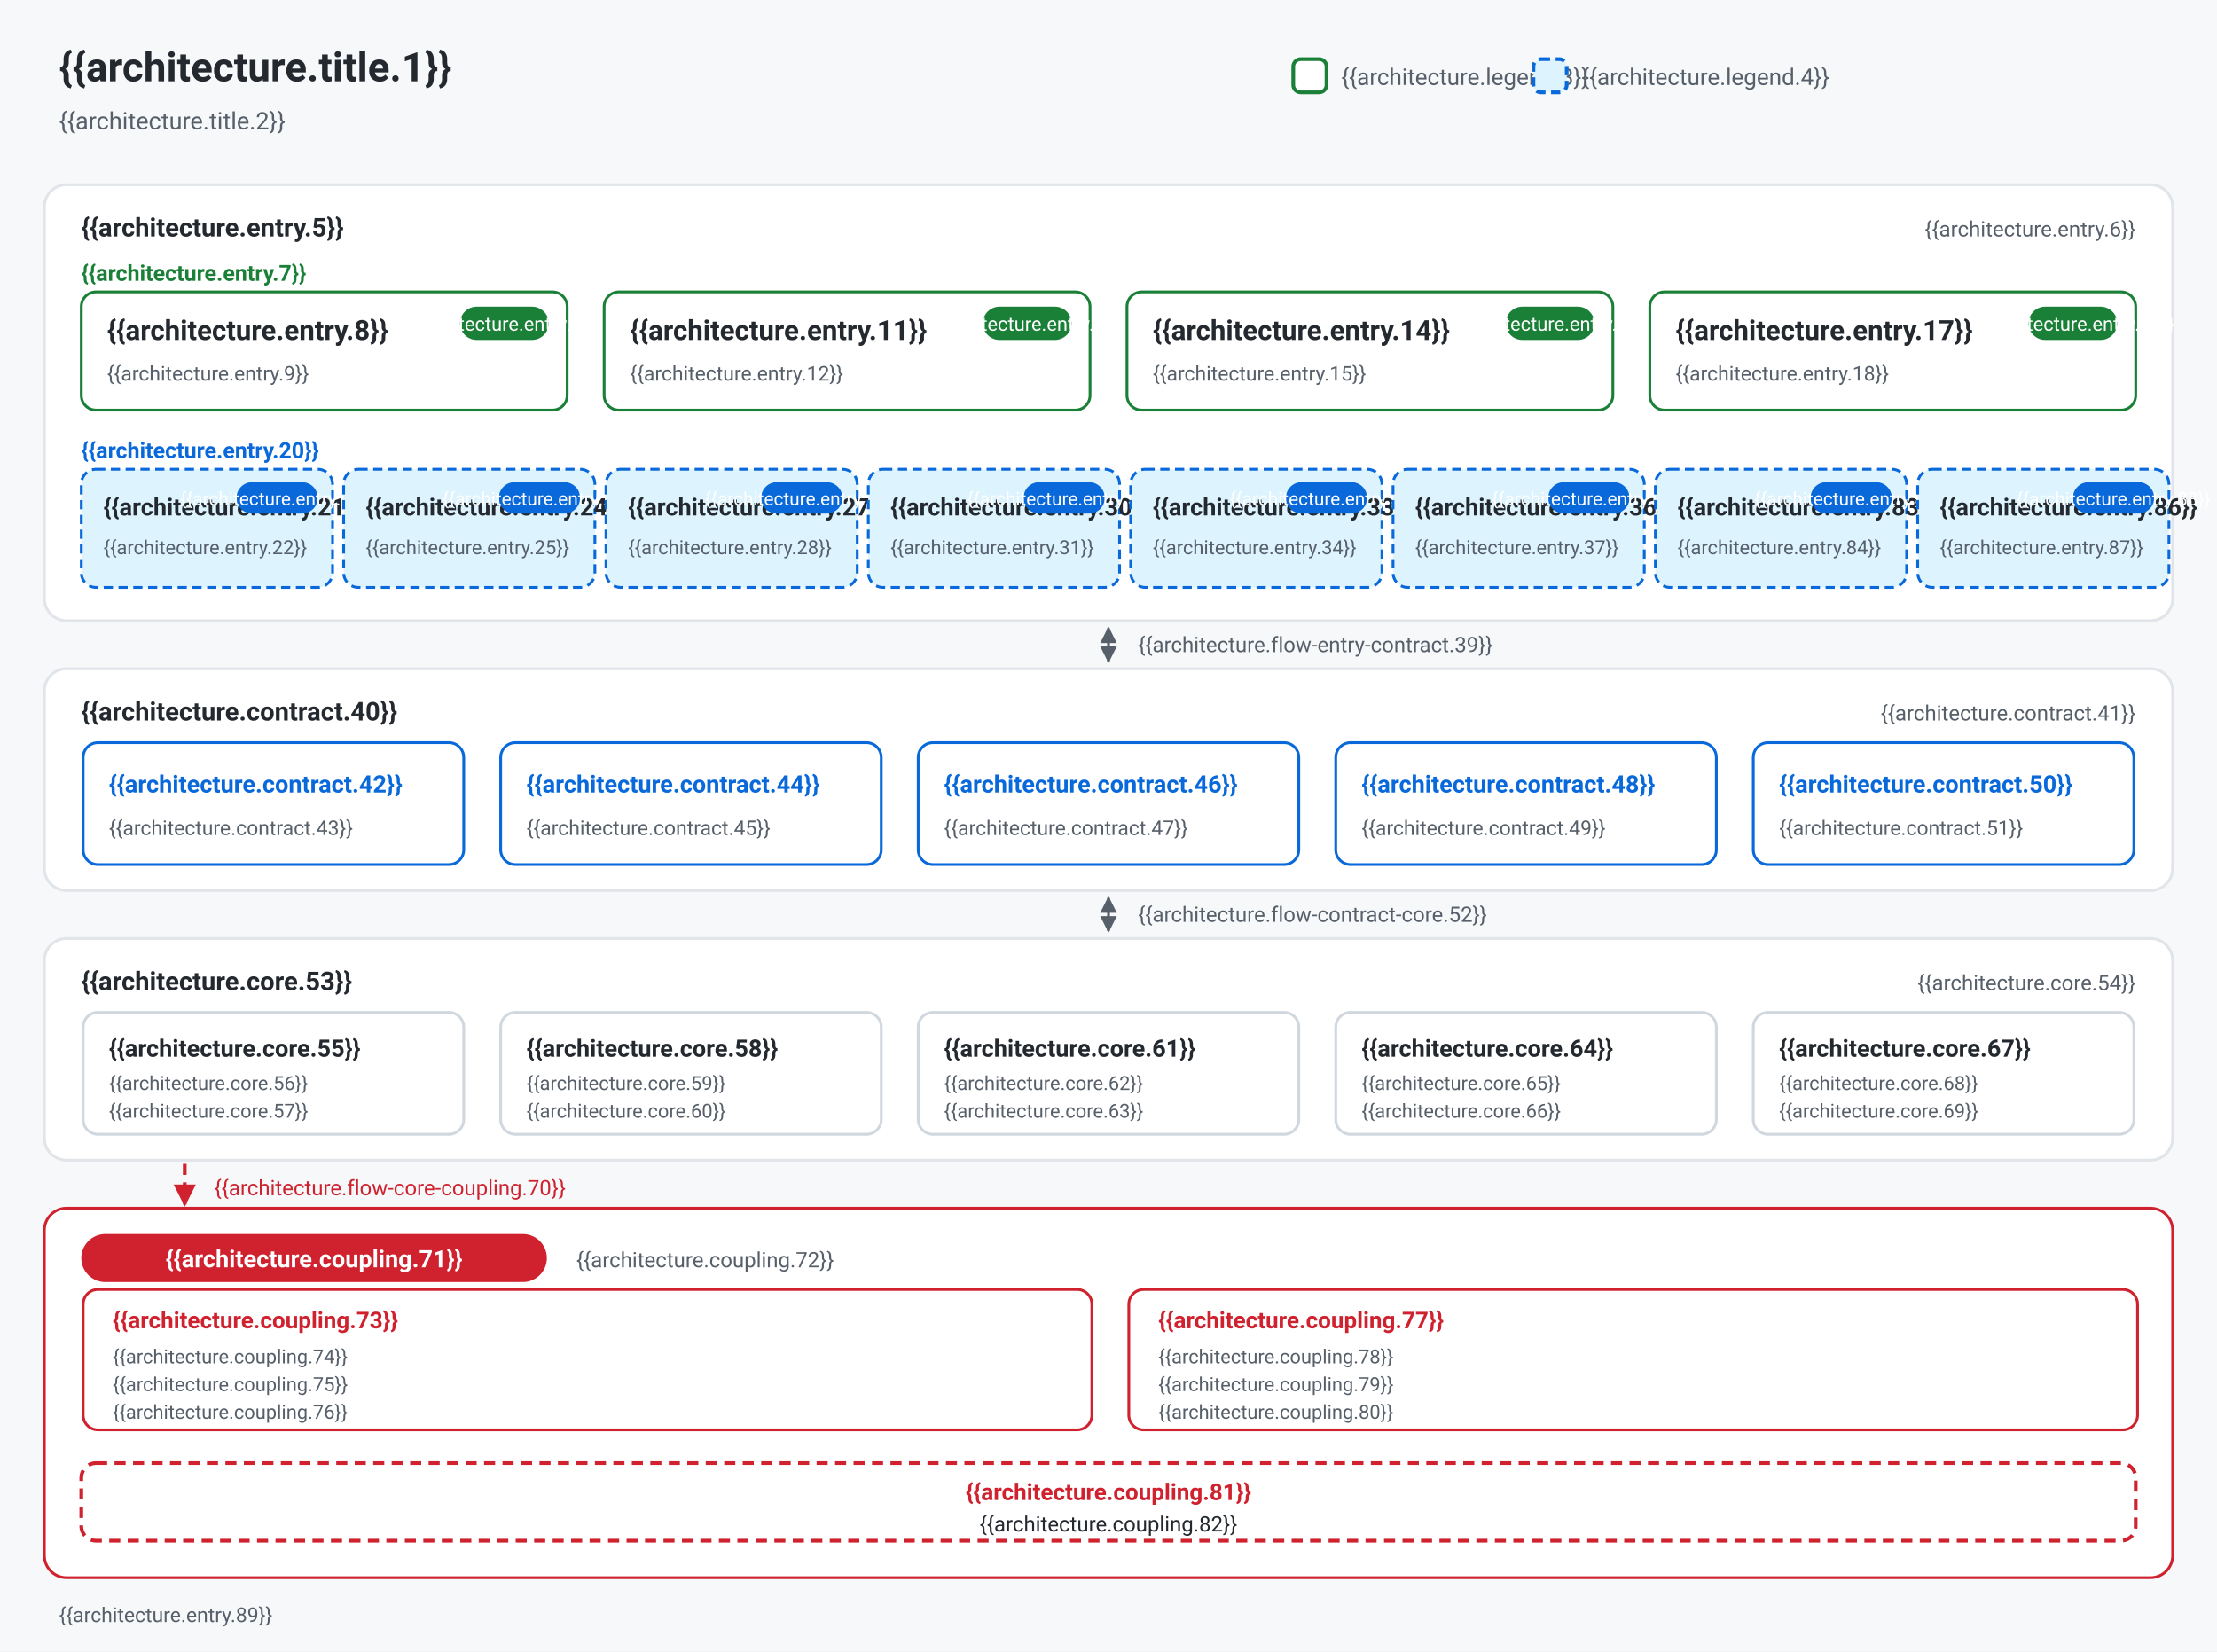
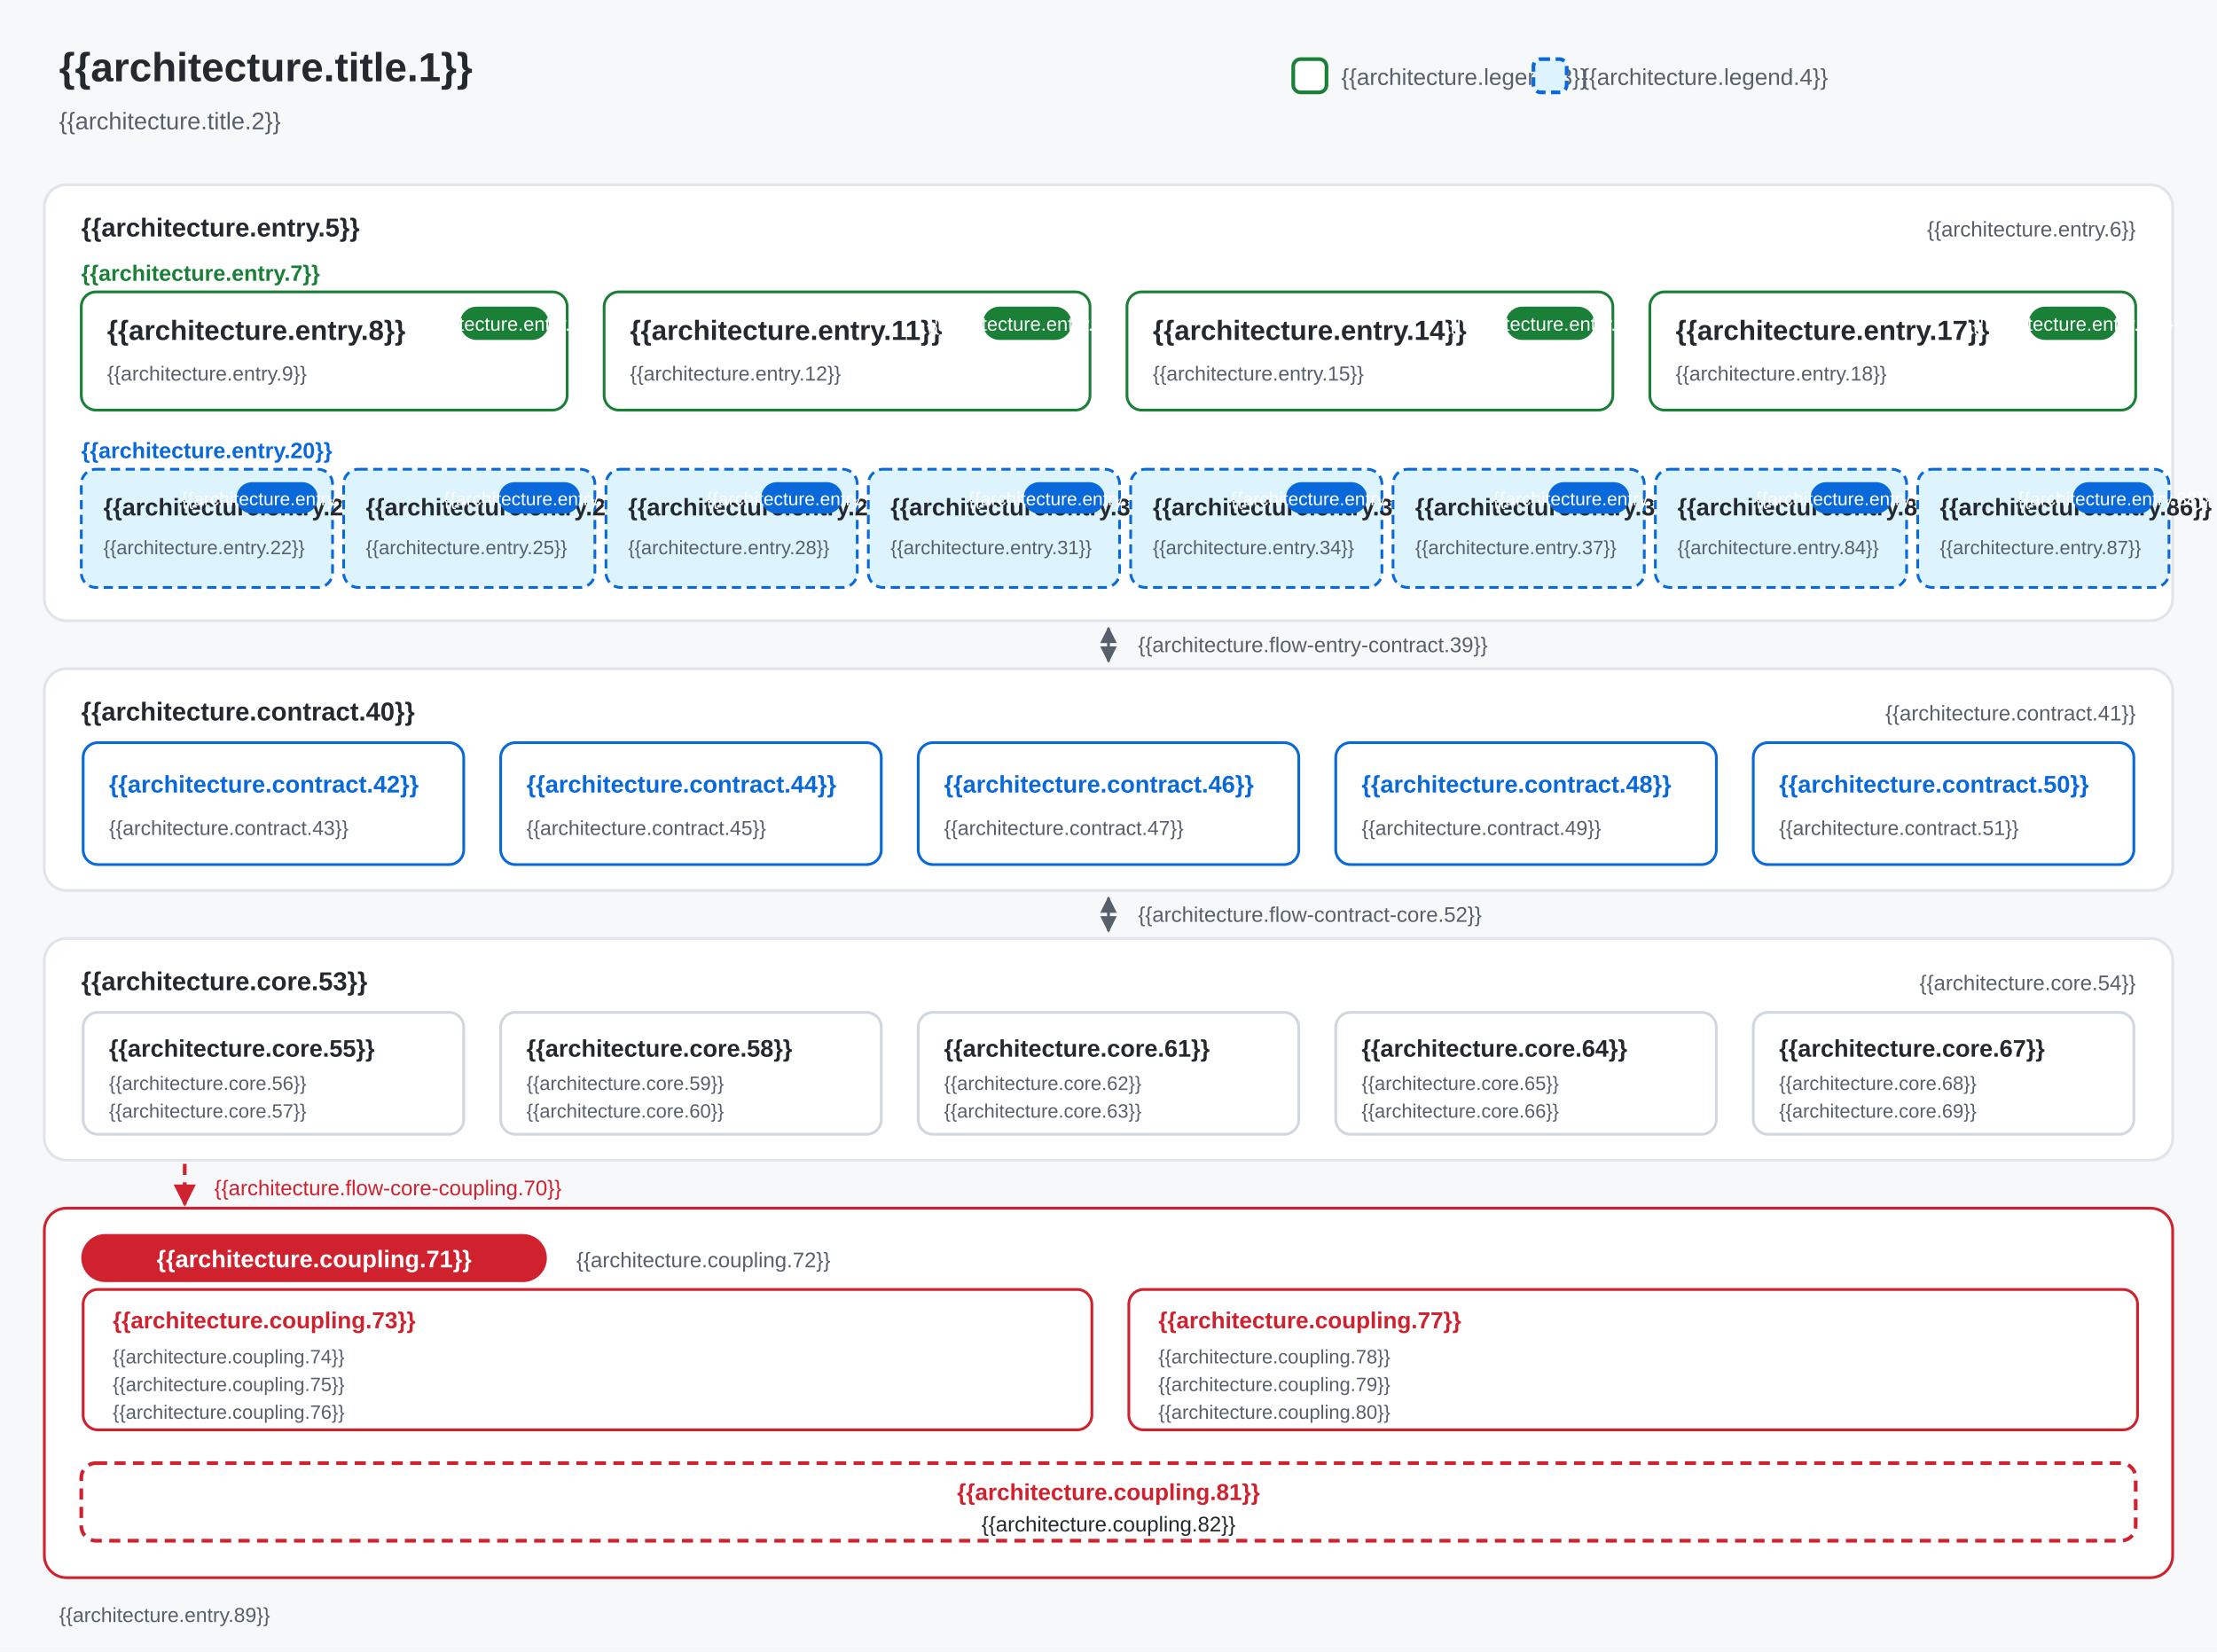
- <svg xmlns="http://www.w3.org/2000/svg" viewBox="0 0 1200 894" width="1200" height="894" role="img" font-family="-apple-system, BlinkMacSystemFont, &quot;Segoe UI&quot;, Roboto, &quot;Helvetica Neue&quot;, Arial, &quot;Noto Sans SC&quot;, &quot;PingFang SC&quot;, &quot;Microsoft YaHei&quot;, sans-serif">
+ <svg xmlns="http://www.w3.org/2000/svg" viewBox="0 0 1200 894" width="1200" height="894" role="img" font-family="Arial, &quot;Noto Sans CJK SC&quot;, -apple-system, BlinkMacSystemFont, &quot;Segoe UI&quot;, Roboto, &quot;Helvetica Neue&quot;, &quot;Noto Sans SC&quot;, &quot;PingFang SC&quot;, &quot;Microsoft YaHei&quot;, sans-serif">
  <defs>
    <marker id="arrow" viewBox="0 0 10 10" refX="9" refY="5" markerWidth="6" markerHeight="6" orient="auto-start-reverse">
      <path d="M0,0 L10,5 L0,10 z" fill="#57606a" />
    </marker>
    <marker id="arrow-red" viewBox="0 0 10 10" refX="9" refY="5" markerWidth="6" markerHeight="6" orient="auto-start-reverse">
      <path d="M0,0 L10,5 L0,10 z" fill="#cf222e" />
    </marker>
  </defs>
  <rect x="0" y="0" width="1200" height="894" fill="#f6f8fa" />
  <text x="32" y="44" font-size="22" font-weight="700" fill="#24292f">{{architecture.title.1}}</text>
  <text x="32" y="70" font-size="13" fill="#57606a">{{architecture.title.2}}</text>
  <rect x="700" y="32" width="18" height="18" rx="4" fill="#ffffff" stroke="#1a7f37" stroke-width="2" />
  <text x="726" y="46" font-size="12.5" fill="#57606a">{{architecture.legend.3}}</text>
  <rect x="830" y="32" width="18" height="18" rx="4" fill="#ddf4ff" stroke="#0969da" stroke-width="2" stroke-dasharray="5 3" />
  <text x="856" y="46" font-size="12.5" fill="#57606a">{{architecture.legend.4}}</text>
  <rect x="24" y="100" width="1152" height="236" rx="12" fill="#ffffff" stroke="#e1e4e8" stroke-width="1.5" />
  <text x="44" y="128" font-size="14" font-weight="600" fill="#24292f">{{architecture.entry.5}}</text>
  <text x="1156" y="128" font-size="11.5" fill="#57606a" text-anchor="end">{{architecture.entry.6}}</text>
  <text x="44" y="152" font-size="12" font-weight="600" fill="#1a7f37">{{architecture.entry.7}}</text>
  <rect x="44" y="158" width="263" height="64" rx="8" fill="#ffffff" stroke="#1a7f37" stroke-width="1.5" />
  <text x="58" y="184" font-size="15" font-weight="600" fill="#24292f">{{architecture.entry.8}}</text>
  <text x="58" y="206" font-size="11" fill="#57606a">{{architecture.entry.9}}</text>
  <rect x="249" y="166" width="48" height="18" rx="9" fill="#1a7f37" />
  <text x="273" y="179" font-size="10.5" fill="#ffffff" text-anchor="middle">{{architecture.entry.10}}</text>
  <rect x="327" y="158" width="263" height="64" rx="8" fill="#ffffff" stroke="#1a7f37" stroke-width="1.5" />
  <text x="341" y="184" font-size="15" font-weight="600" fill="#24292f">{{architecture.entry.11}}</text>
  <text x="341" y="206" font-size="11" fill="#57606a">{{architecture.entry.12}}</text>
  <rect x="532" y="166" width="48" height="18" rx="9" fill="#1a7f37" />
  <text x="556" y="179" font-size="10.5" fill="#ffffff" text-anchor="middle">{{architecture.entry.13}}</text>
  <rect x="610" y="158" width="263" height="64" rx="8" fill="#ffffff" stroke="#1a7f37" stroke-width="1.5" />
  <text x="624" y="184" font-size="15" font-weight="600" fill="#24292f">{{architecture.entry.14}}</text>
  <text x="624" y="206" font-size="11" fill="#57606a">{{architecture.entry.15}}</text>
  <rect x="815" y="166" width="48" height="18" rx="9" fill="#1a7f37" />
  <text x="839" y="179" font-size="10.5" fill="#ffffff" text-anchor="middle">{{architecture.entry.16}}</text>
  <rect x="893" y="158" width="263" height="64" rx="8" fill="#ffffff" stroke="#1a7f37" stroke-width="1.5" />
  <text x="907" y="184" font-size="15" font-weight="600" fill="#24292f">{{architecture.entry.17}}</text>
  <text x="907" y="206" font-size="11" fill="#57606a">{{architecture.entry.18}}</text>
  <rect x="1098" y="166" width="48" height="18" rx="9" fill="#1a7f37" />
  <text x="1122" y="179" font-size="10.5" fill="#ffffff" text-anchor="middle">{{architecture.entry.19}}</text>
  <text x="44" y="248" font-size="12" font-weight="600" fill="#0969da">{{architecture.entry.20}}</text>
  <rect x="44" y="254" width="136" height="64" rx="8" fill="#ddf4ff" stroke="#0969da" stroke-width="1.5" stroke-dasharray="5 3" />
  <text x="56" y="279" font-size="13" font-weight="600" fill="#24292f">{{architecture.entry.21}}</text>
  <text x="56" y="300" font-size="10.5" fill="#57606a">{{architecture.entry.22}}</text>
  <rect x="128" y="261" width="44" height="17" rx="8.5" fill="#0969da" />
  <text x="150" y="273.5" font-size="10" fill="#ffffff" text-anchor="middle">{{architecture.entry.23}}</text>
  <rect x="186" y="254" width="136" height="64" rx="8" fill="#ddf4ff" stroke="#0969da" stroke-width="1.5" stroke-dasharray="5 3" />
  <text x="198" y="279" font-size="13" font-weight="600" fill="#24292f">{{architecture.entry.24}}</text>
  <text x="198" y="300" font-size="10.5" fill="#57606a">{{architecture.entry.25}}</text>
  <rect x="270" y="261" width="44" height="17" rx="8.5" fill="#0969da" />
  <text x="292" y="273.5" font-size="10" fill="#ffffff" text-anchor="middle">{{architecture.entry.26}}</text>
  <rect x="328" y="254" width="136" height="64" rx="8" fill="#ddf4ff" stroke="#0969da" stroke-width="1.5" stroke-dasharray="5 3" />
  <text x="340" y="279" font-size="13" font-weight="600" fill="#24292f">{{architecture.entry.27}}</text>
  <text x="340" y="300" font-size="10.5" fill="#57606a">{{architecture.entry.28}}</text>
  <rect x="412" y="261" width="44" height="17" rx="8.5" fill="#0969da" />
  <text x="434" y="273.5" font-size="10" fill="#ffffff" text-anchor="middle">{{architecture.entry.29}}</text>
  <rect x="470" y="254" width="136" height="64" rx="8" fill="#ddf4ff" stroke="#0969da" stroke-width="1.5" stroke-dasharray="5 3" />
  <text x="482" y="279" font-size="13" font-weight="600" fill="#24292f">{{architecture.entry.30}}</text>
  <text x="482" y="300" font-size="10.5" fill="#57606a">{{architecture.entry.31}}</text>
  <rect x="554" y="261" width="44" height="17" rx="8.5" fill="#0969da" />
  <text x="576" y="273.5" font-size="10" fill="#ffffff" text-anchor="middle">{{architecture.entry.32}}</text>
  <rect x="612" y="254" width="136" height="64" rx="8" fill="#ddf4ff" stroke="#0969da" stroke-width="1.5" stroke-dasharray="5 3" />
  <text x="624" y="279" font-size="13" font-weight="600" fill="#24292f">{{architecture.entry.33}}</text>
  <text x="624" y="300" font-size="10.5" fill="#57606a">{{architecture.entry.34}}</text>
  <rect x="696" y="261" width="44" height="17" rx="8.5" fill="#0969da" />
  <text x="718" y="273.5" font-size="10" fill="#ffffff" text-anchor="middle">{{architecture.entry.35}}</text>
  <rect x="754" y="254" width="136" height="64" rx="8" fill="#ddf4ff" stroke="#0969da" stroke-width="1.5" stroke-dasharray="5 3" />
  <text x="766" y="279" font-size="13" font-weight="600" fill="#24292f">{{architecture.entry.36}}</text>
  <text x="766" y="300" font-size="10.5" fill="#57606a">{{architecture.entry.37}}</text>
  <rect x="838" y="261" width="44" height="17" rx="8.5" fill="#0969da" />
  <text x="860" y="273.5" font-size="10" fill="#ffffff" text-anchor="middle">{{architecture.entry.38}}</text>
  <line x1="600" y1="340" x2="600" y2="358" stroke="#57606a" stroke-width="1.5" marker-start="url(#arrow)" marker-end="url(#arrow)" />
  <text x="616" y="353" font-size="11.5" fill="#57606a">{{architecture.flow-entry-contract.39}}</text>
  <rect x="24" y="362" width="1152" height="120" rx="12" fill="#ffffff" stroke="#e1e4e8" stroke-width="1.5" />
  <text x="44" y="390" font-size="14" font-weight="600" fill="#24292f">{{architecture.contract.40}}</text>
  <text x="1156" y="390" font-size="11.5" fill="#57606a" text-anchor="end">{{architecture.contract.41}}</text>
  <rect x="45" y="402" width="206" height="66" rx="8" fill="#ffffff" stroke="#0969da" stroke-width="1.5" />
  <text x="59" y="429" font-size="13" font-weight="600" fill="#0969da">{{architecture.contract.42}}</text>
  <text x="59" y="452" font-size="11" fill="#57606a">{{architecture.contract.43}}</text>
  <rect x="271" y="402" width="206" height="66" rx="8" fill="#ffffff" stroke="#0969da" stroke-width="1.5" />
  <text x="285" y="429" font-size="13" font-weight="600" fill="#0969da">{{architecture.contract.44}}</text>
  <text x="285" y="452" font-size="11" fill="#57606a">{{architecture.contract.45}}</text>
  <rect x="497" y="402" width="206" height="66" rx="8" fill="#ffffff" stroke="#0969da" stroke-width="1.5" />
  <text x="511" y="429" font-size="13" font-weight="600" fill="#0969da">{{architecture.contract.46}}</text>
  <text x="511" y="452" font-size="11" fill="#57606a">{{architecture.contract.47}}</text>
  <rect x="723" y="402" width="206" height="66" rx="8" fill="#ffffff" stroke="#0969da" stroke-width="1.5" />
  <text x="737" y="429" font-size="13" font-weight="600" fill="#0969da">{{architecture.contract.48}}</text>
  <text x="737" y="452" font-size="11" fill="#57606a">{{architecture.contract.49}}</text>
  <rect x="949" y="402" width="206" height="66" rx="8" fill="#ffffff" stroke="#0969da" stroke-width="1.5" />
  <text x="963" y="429" font-size="13" font-weight="600" fill="#0969da">{{architecture.contract.50}}</text>
  <text x="963" y="452" font-size="11" fill="#57606a">{{architecture.contract.51}}</text>
  <line x1="600" y1="486" x2="600" y2="504" stroke="#57606a" stroke-width="1.5" marker-start="url(#arrow)" marker-end="url(#arrow)" />
  <text x="616" y="499" font-size="11.5" fill="#57606a">{{architecture.flow-contract-core.52}}</text>
  <rect x="24" y="508" width="1152" height="120" rx="12" fill="#ffffff" stroke="#e1e4e8" stroke-width="1.5" />
  <text x="44" y="536" font-size="14" font-weight="600" fill="#24292f">{{architecture.core.53}}</text>
  <text x="1156" y="536" font-size="11.5" fill="#57606a" text-anchor="end">{{architecture.core.54}}</text>
  <rect x="45" y="548" width="206" height="66" rx="8" fill="#ffffff" stroke="#d0d7de" stroke-width="1.5" />
  <text x="59" y="572" font-size="13" font-weight="600" fill="#24292f">{{architecture.core.55}}</text>
  <text x="59" y="590" font-size="10.5" fill="#57606a">{{architecture.core.56}}</text>
  <text x="59" y="605" font-size="10.5" fill="#57606a">{{architecture.core.57}}</text>
  <rect x="271" y="548" width="206" height="66" rx="8" fill="#ffffff" stroke="#d0d7de" stroke-width="1.5" />
  <text x="285" y="572" font-size="13" font-weight="600" fill="#24292f">{{architecture.core.58}}</text>
  <text x="285" y="590" font-size="10.5" fill="#57606a">{{architecture.core.59}}</text>
  <text x="285" y="605" font-size="10.5" fill="#57606a">{{architecture.core.60}}</text>
  <rect x="497" y="548" width="206" height="66" rx="8" fill="#ffffff" stroke="#d0d7de" stroke-width="1.5" />
  <text x="511" y="572" font-size="13" font-weight="600" fill="#24292f">{{architecture.core.61}}</text>
  <text x="511" y="590" font-size="10.5" fill="#57606a">{{architecture.core.62}}</text>
  <text x="511" y="605" font-size="10.5" fill="#57606a">{{architecture.core.63}}</text>
  <rect x="723" y="548" width="206" height="66" rx="8" fill="#ffffff" stroke="#d0d7de" stroke-width="1.5" />
  <text x="737" y="572" font-size="13" font-weight="600" fill="#24292f">{{architecture.core.64}}</text>
  <text x="737" y="590" font-size="10.5" fill="#57606a">{{architecture.core.65}}</text>
  <text x="737" y="605" font-size="10.5" fill="#57606a">{{architecture.core.66}}</text>
  <rect x="949" y="548" width="206" height="66" rx="8" fill="#ffffff" stroke="#d0d7de" stroke-width="1.5" />
  <text x="963" y="572" font-size="13" font-weight="600" fill="#24292f">{{architecture.core.67}}</text>
  <text x="963" y="590" font-size="10.5" fill="#57606a">{{architecture.core.68}}</text>
  <text x="963" y="605" font-size="10.5" fill="#57606a">{{architecture.core.69}}</text>
  <line x1="100" y1="630" x2="100" y2="652" stroke="#cf222e" stroke-width="2" stroke-dasharray="6 4" marker-end="url(#arrow-red)" />
  <text x="116" y="647" font-size="11.5" fill="#cf222e">{{architecture.flow-core-coupling.70}}</text>
  <rect x="24" y="654" width="1152" height="200" rx="12" fill="#ffffff" stroke="#cf222e" stroke-width="1.5" />
  <rect x="44" y="668" width="252" height="26" rx="13" fill="#cf222e" />
  <text x="170" y="686" font-size="13" font-weight="600" fill="#ffffff" text-anchor="middle">{{architecture.coupling.71}}</text>
  <text x="312" y="686" font-size="11.5" fill="#57606a">{{architecture.coupling.72}}</text>
  <rect x="45" y="698" width="546" height="76" rx="8" fill="#ffffff" stroke="#cf222e" stroke-width="1.5" />
  <text x="61" y="719" font-size="12.5" font-weight="600" fill="#cf222e">{{architecture.coupling.73}}</text>
  <text x="61" y="738" font-size="10.5" fill="#57606a">{{architecture.coupling.74}}</text>
  <text x="61" y="753" font-size="10.5" fill="#57606a">{{architecture.coupling.75}}</text>
  <text x="61" y="768" font-size="10.5" fill="#57606a">{{architecture.coupling.76}}</text>
  <rect x="611" y="698" width="546" height="76" rx="8" fill="#ffffff" stroke="#cf222e" stroke-width="1.5" />
  <text x="627" y="719" font-size="12.5" font-weight="600" fill="#cf222e">{{architecture.coupling.77}}</text>
  <text x="627" y="738" font-size="10.5" fill="#57606a">{{architecture.coupling.78}}</text>
  <text x="627" y="753" font-size="10.5" fill="#57606a">{{architecture.coupling.79}}</text>
  <text x="627" y="768" font-size="10.5" fill="#57606a">{{architecture.coupling.80}}</text>
  <rect x="44" y="792" width="1112" height="42" rx="8" fill="#ffffff" stroke="#cf222e" stroke-width="2" stroke-dasharray="6 4" />
  <text x="600" y="812" font-size="12.5" font-weight="600" fill="#cf222e" text-anchor="middle">{{architecture.coupling.81}}</text>
  <text x="600" y="829" font-size="11.5" fill="#24292f" text-anchor="middle">{{architecture.coupling.82}}</text>
  <rect x="896" y="254" width="136" height="64" rx="8" fill="#ddf4ff" stroke="#0969da" stroke-width="1.5" stroke-dasharray="5 3" />
  <text x="908" y="279" font-size="13" font-weight="600" fill="#24292f">{{architecture.entry.83}}</text>
  <text x="908" y="300" font-size="10.5" fill="#57606a">{{architecture.entry.84}}</text>
  <rect x="980" y="261" width="44" height="17" rx="8.5" fill="#0969da" />
  <text x="1002" y="273.5" font-size="10" fill="#ffffff" text-anchor="middle">{{architecture.entry.85}}</text>
  <rect x="1038" y="254" width="136" height="64" rx="8" fill="#ddf4ff" stroke="#0969da" stroke-width="1.5" stroke-dasharray="5 3" />
  <text x="1050" y="279" font-size="13" font-weight="600" fill="#24292f">{{architecture.entry.86}}</text>
  <text x="1050" y="300" font-size="10.5" fill="#57606a">{{architecture.entry.87}}</text>
  <rect x="1122" y="261" width="44" height="17" rx="8.5" fill="#0969da" />
  <text x="1144" y="273.5" font-size="10" fill="#ffffff" text-anchor="middle">{{architecture.entry.88}}</text>
  <text x="32" y="878" font-size="11" fill="#57606a">{{architecture.entry.89}}</text>
</svg>
